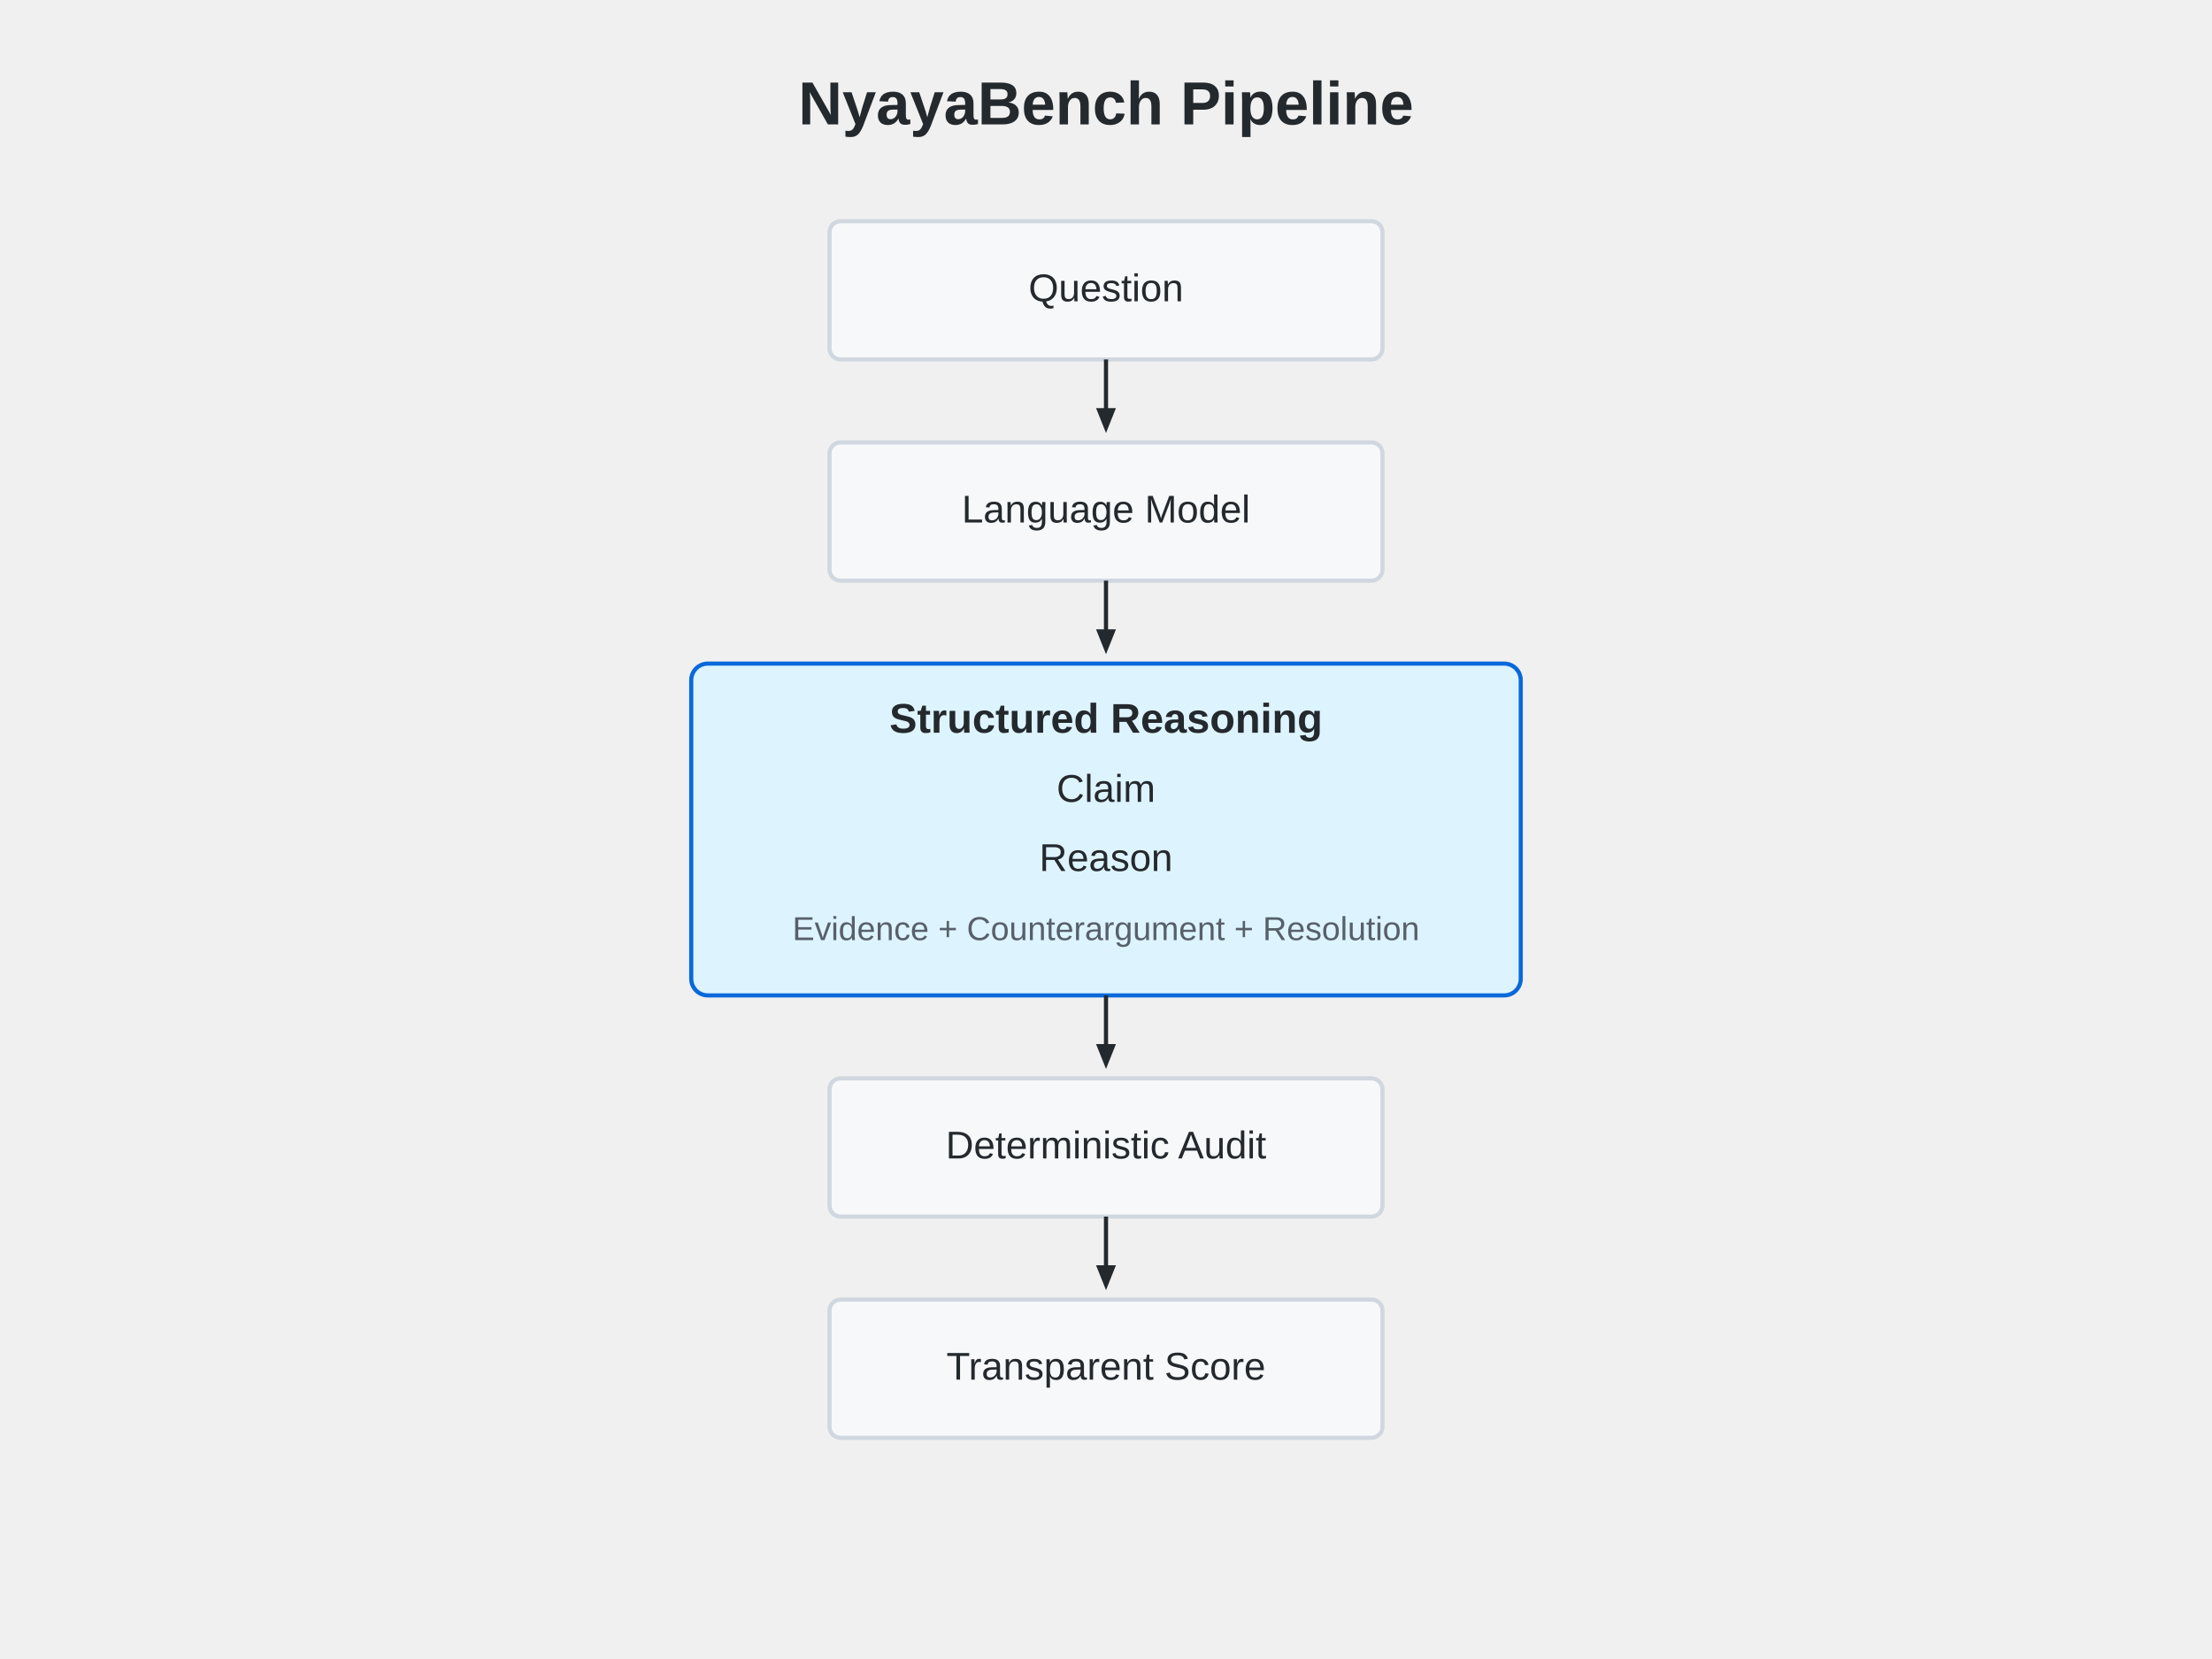
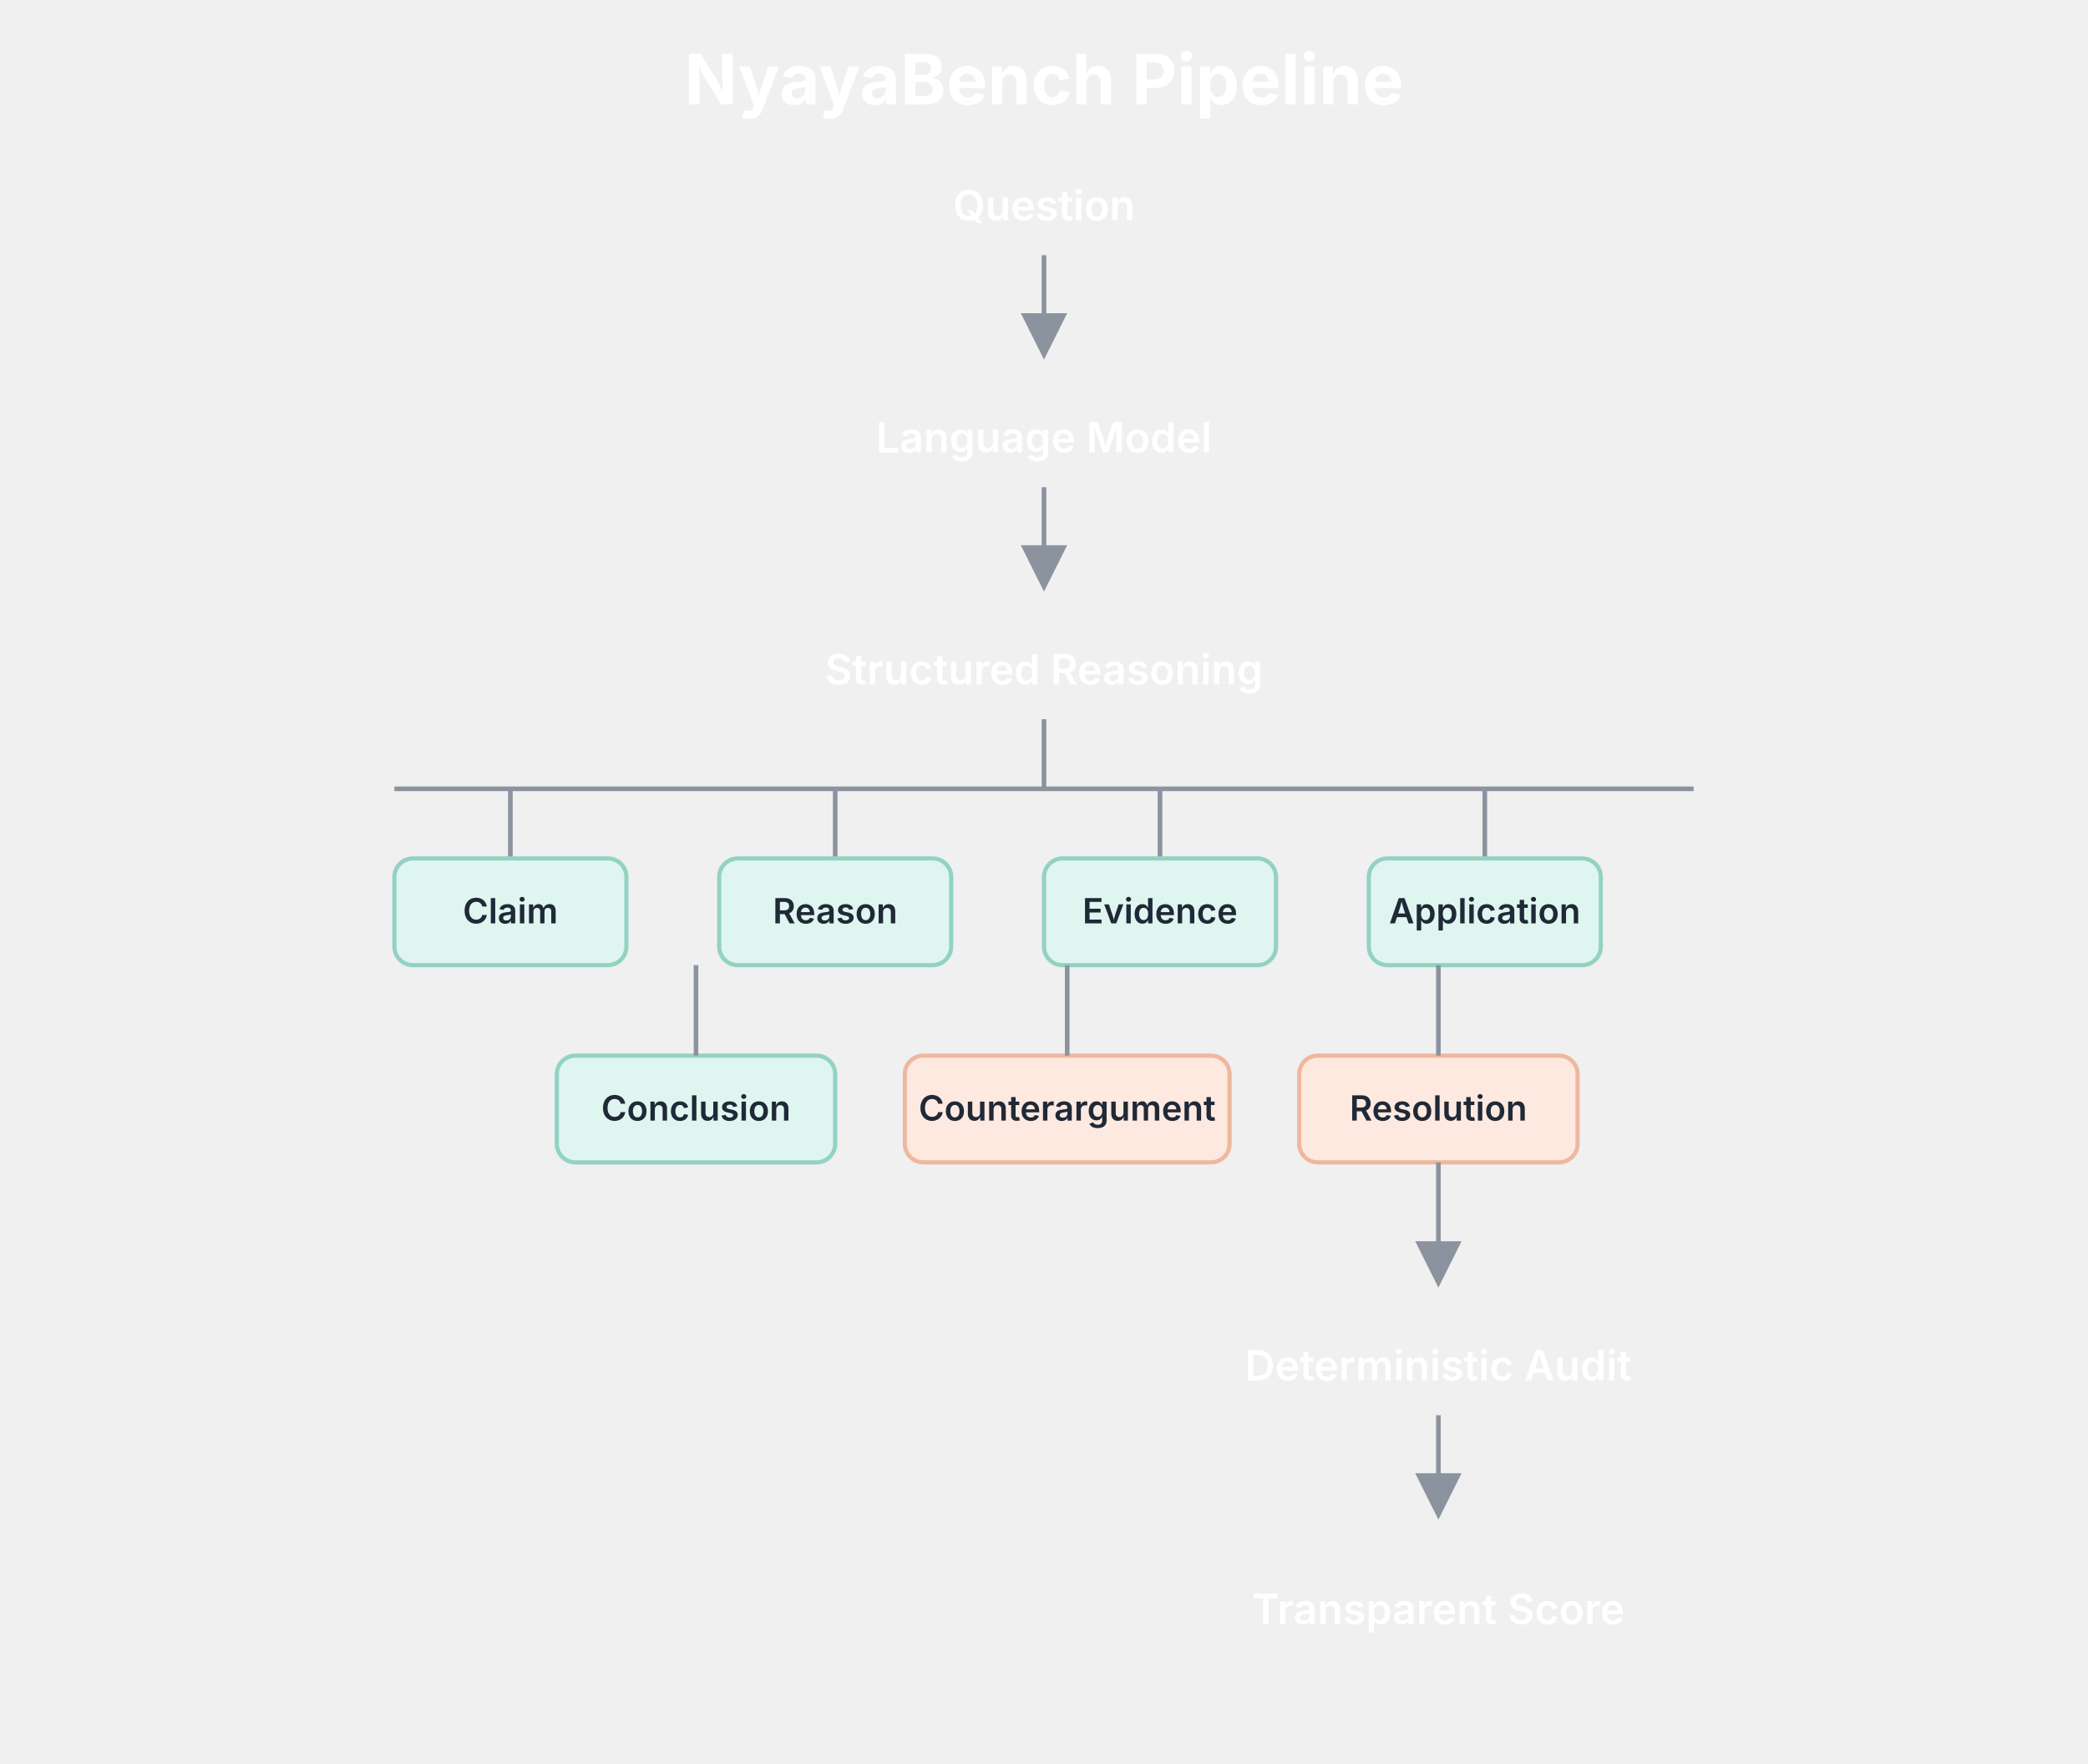
- <svg xmlns="http://www.w3.org/2000/svg" width="800" height="600">
+ <svg xmlns="http://www.w3.org/2000/svg" width="900" height="760" viewBox="0 0 900 760">
  <style>
-     /* Default: GitHub Light Mode Theme Adjustments */
-     .txt-title { fill: #24292e; font-family: Arial; font-size: 22px; font-weight: bold; }
-     .txt-main { fill: #24292e; font-family: Arial; font-size: 14px; }
-     .txt-bold { fill: #24292e; font-family: Arial; font-size: 15px; font-weight: bold; }
-     .txt-muted { fill: #57606a; font-family: Arial; font-size: 12px; }
-     .box-std { fill: #f6f8fa; stroke: #d0d7de; stroke-width: 1.5; }
-     .box-heavy { fill: #ddf4ff; stroke: #0969da; stroke-width: 1.5; }
-     .flow-line { stroke: #24292e; stroke-width: 1.5; }
-     .arrow-head { fill: #24292e; }
+ svg{
+     background:#0d1117;
+ }

-     /* Automatic Switch: GitHub Dark Mode Theme Adjustments */
-     @media (prefers-color-scheme: dark) {
-       .txt-title { fill: #f0f6fc; }
-       .txt-main { fill: #c9d1d9; }
-       .txt-bold { fill: #c9d1d9; }
-       .txt-muted { fill: #8b949e; }
-       .box-std { fill: #161b22; stroke: #30363d; }
-       .box-heavy { fill: #102a45; stroke: #1f6feb; }
-       .flow-line { stroke: #8b949e; }
-       .arrow-head { fill: #8b949e; }
-     }
-   </style>
+ .title{
+     fill:#ffffff;
+     font:700 30px Inter,Arial,sans-serif;
+ }
+ 
+ .text{
+     fill:#ffffff;
+     font:600 18px Inter,Arial,sans-serif;
+ }
+ 
+ .label{
+     fill:#1f2937;
+     font:600 15px Inter,Arial,sans-serif;
+ }
+ 
+ .sub{
+     fill:#4b5563;
+     font:12px Inter,Arial,sans-serif;
+ }
+ 
+ .line{
+     stroke:#8b949e;
+     stroke-width:2;
+     fill:none;
+ }
+ 
+ .classical{
+     fill:#dff5ef;
+     stroke:#93d2c3;
+     stroke-width:1.8;
+ }
+ 
+ .dialectical{
+     fill:#fde9df;
+     stroke:#efb79f;
+     stroke-width:1.8;
+ }
+ </style>
  <defs>
-     <marker id="arrow" viewBox="0 0 10 10" refX="6" refY="5" markerWidth="6" markerHeight="6" orient="auto-start-reverse">
-       <path d="M 0 1 L 10 5 L 0 9 z" class="arrow-head" />
+     <marker id="arrow" markerWidth="10" markerHeight="10" refX="5" refY="5" orient="auto">
+       <path d="M0,0 L10,5 L0,10 Z" fill="#8b949e" />
    </marker>
  </defs>
-   <text x="400" y="45" text-anchor="middle" class="txt-title">NyayaBench Pipeline</text>
-   <rect x="300" y="80" width="200" height="50" class="box-std" rx="4" />
-   <text x="400" y="105" text-anchor="middle" dominant-baseline="middle" class="txt-main">Question</text>
-   <rect x="300" y="160" width="200" height="50" class="box-std" rx="4" />
-   <text x="400" y="185" text-anchor="middle" dominant-baseline="middle" class="txt-main">Language Model</text>
-   <rect x="250" y="240" width="300" height="120" class="box-heavy" rx="6" />
-   <text x="400" y="265" text-anchor="middle" class="txt-bold">Structured Reasoning</text>
-   <text x="400" y="290" text-anchor="middle" class="txt-main">Claim</text>
-   <text x="400" y="315" text-anchor="middle" class="txt-main">Reason</text>
-   <text x="400" y="340" text-anchor="middle" class="txt-muted">Evidence + Counterargument + Resolution</text>
-   <rect x="300" y="390" width="200" height="50" class="box-std" rx="4" />
-   <text x="400" y="415" text-anchor="middle" dominant-baseline="middle" class="txt-main">Deterministic Audit</text>
-   <rect x="300" y="470" width="200" height="50" class="box-std" rx="4" />
-   <text x="400" y="495" text-anchor="middle" dominant-baseline="middle" class="txt-main">Transparent Score</text>
-   <line x1="400" y1="130" x2="400" y2="153" class="flow-line" marker-end="url(#arrow)" />
-   <line x1="400" y1="210" x2="400" y2="233" class="flow-line" marker-end="url(#arrow)" />
-   <line x1="400" y1="360" x2="400" y2="383" class="flow-line" marker-end="url(#arrow)" />
-   <line x1="400" y1="440" x2="400" y2="463" class="flow-line" marker-end="url(#arrow)" />
+   <text x="450" y="45" text-anchor="middle" class="title">
+ NyayaBench Pipeline
+ </text>
+   <text x="450" y="95" text-anchor="middle" class="text">
+ Question
+ </text>
+   <line x1="450" y1="110" x2="450" y2="145" class="line" marker-end="url(#arrow)" />
+   <text x="450" y="195" text-anchor="middle" class="text">
+ Language Model
+ </text>
+   <line x1="450" y1="210" x2="450" y2="245" class="line" marker-end="url(#arrow)" />
+   <text x="450" y="295" text-anchor="middle" class="text">
+ Structured Reasoning
+ </text>
+   <line x1="450" y1="310" x2="450" y2="340" class="line" />
+   <line x1="170" y1="340" x2="730" y2="340" class="line" />
+   <line x1="220" y1="340" x2="220" y2="370" class="line" />
+   <line x1="360" y1="340" x2="360" y2="370" class="line" />
+   <line x1="500" y1="340" x2="500" y2="370" class="line" />
+   <line x1="640" y1="340" x2="640" y2="370" class="line" />
+   <rect x="170" y="370" width="100" height="46" rx="8" class="classical" />
+   <text x="220" y="398" text-anchor="middle" class="label">Claim</text>
+   <rect x="310" y="370" width="100" height="46" rx="8" class="classical" />
+   <text x="360" y="398" text-anchor="middle" class="label">Reason</text>
+   <rect x="450" y="370" width="100" height="46" rx="8" class="classical" />
+   <text x="500" y="398" text-anchor="middle" class="label">Evidence</text>
+   <rect x="590" y="370" width="100" height="46" rx="8" class="classical" />
+   <text x="640" y="398" text-anchor="middle" class="label">Application</text>
+   <rect x="240" y="455" width="120" height="46" rx="8" class="classical" />
+   <text x="300" y="483" text-anchor="middle" class="label">Conclusion</text>
+   <rect x="390" y="455" width="140" height="46" rx="8" class="dialectical" />
+   <text x="460" y="483" text-anchor="middle" class="label">Counterargument</text>
+   <rect x="560" y="455" width="120" height="46" rx="8" class="dialectical" />
+   <text x="620" y="483" text-anchor="middle" class="label">Resolution</text>
+   <line x1="300" y1="416" x2="300" y2="455" class="line" />
+   <line x1="460" y1="416" x2="460" y2="455" class="line" />
+   <line x1="620" y1="416" x2="620" y2="455" class="line" />
+   <line x1="620" y1="501" x2="620" y2="545" class="line" marker-end="url(#arrow)" />
+   <text x="620" y="595" text-anchor="middle" class="text">
+ Deterministic Audit
+ </text>
+   <line x1="620" y1="610" x2="620" y2="645" class="line" marker-end="url(#arrow)" />
+   <text x="620" y="700" text-anchor="middle" class="text">
+ Transparent Score
+ </text>
</svg>
